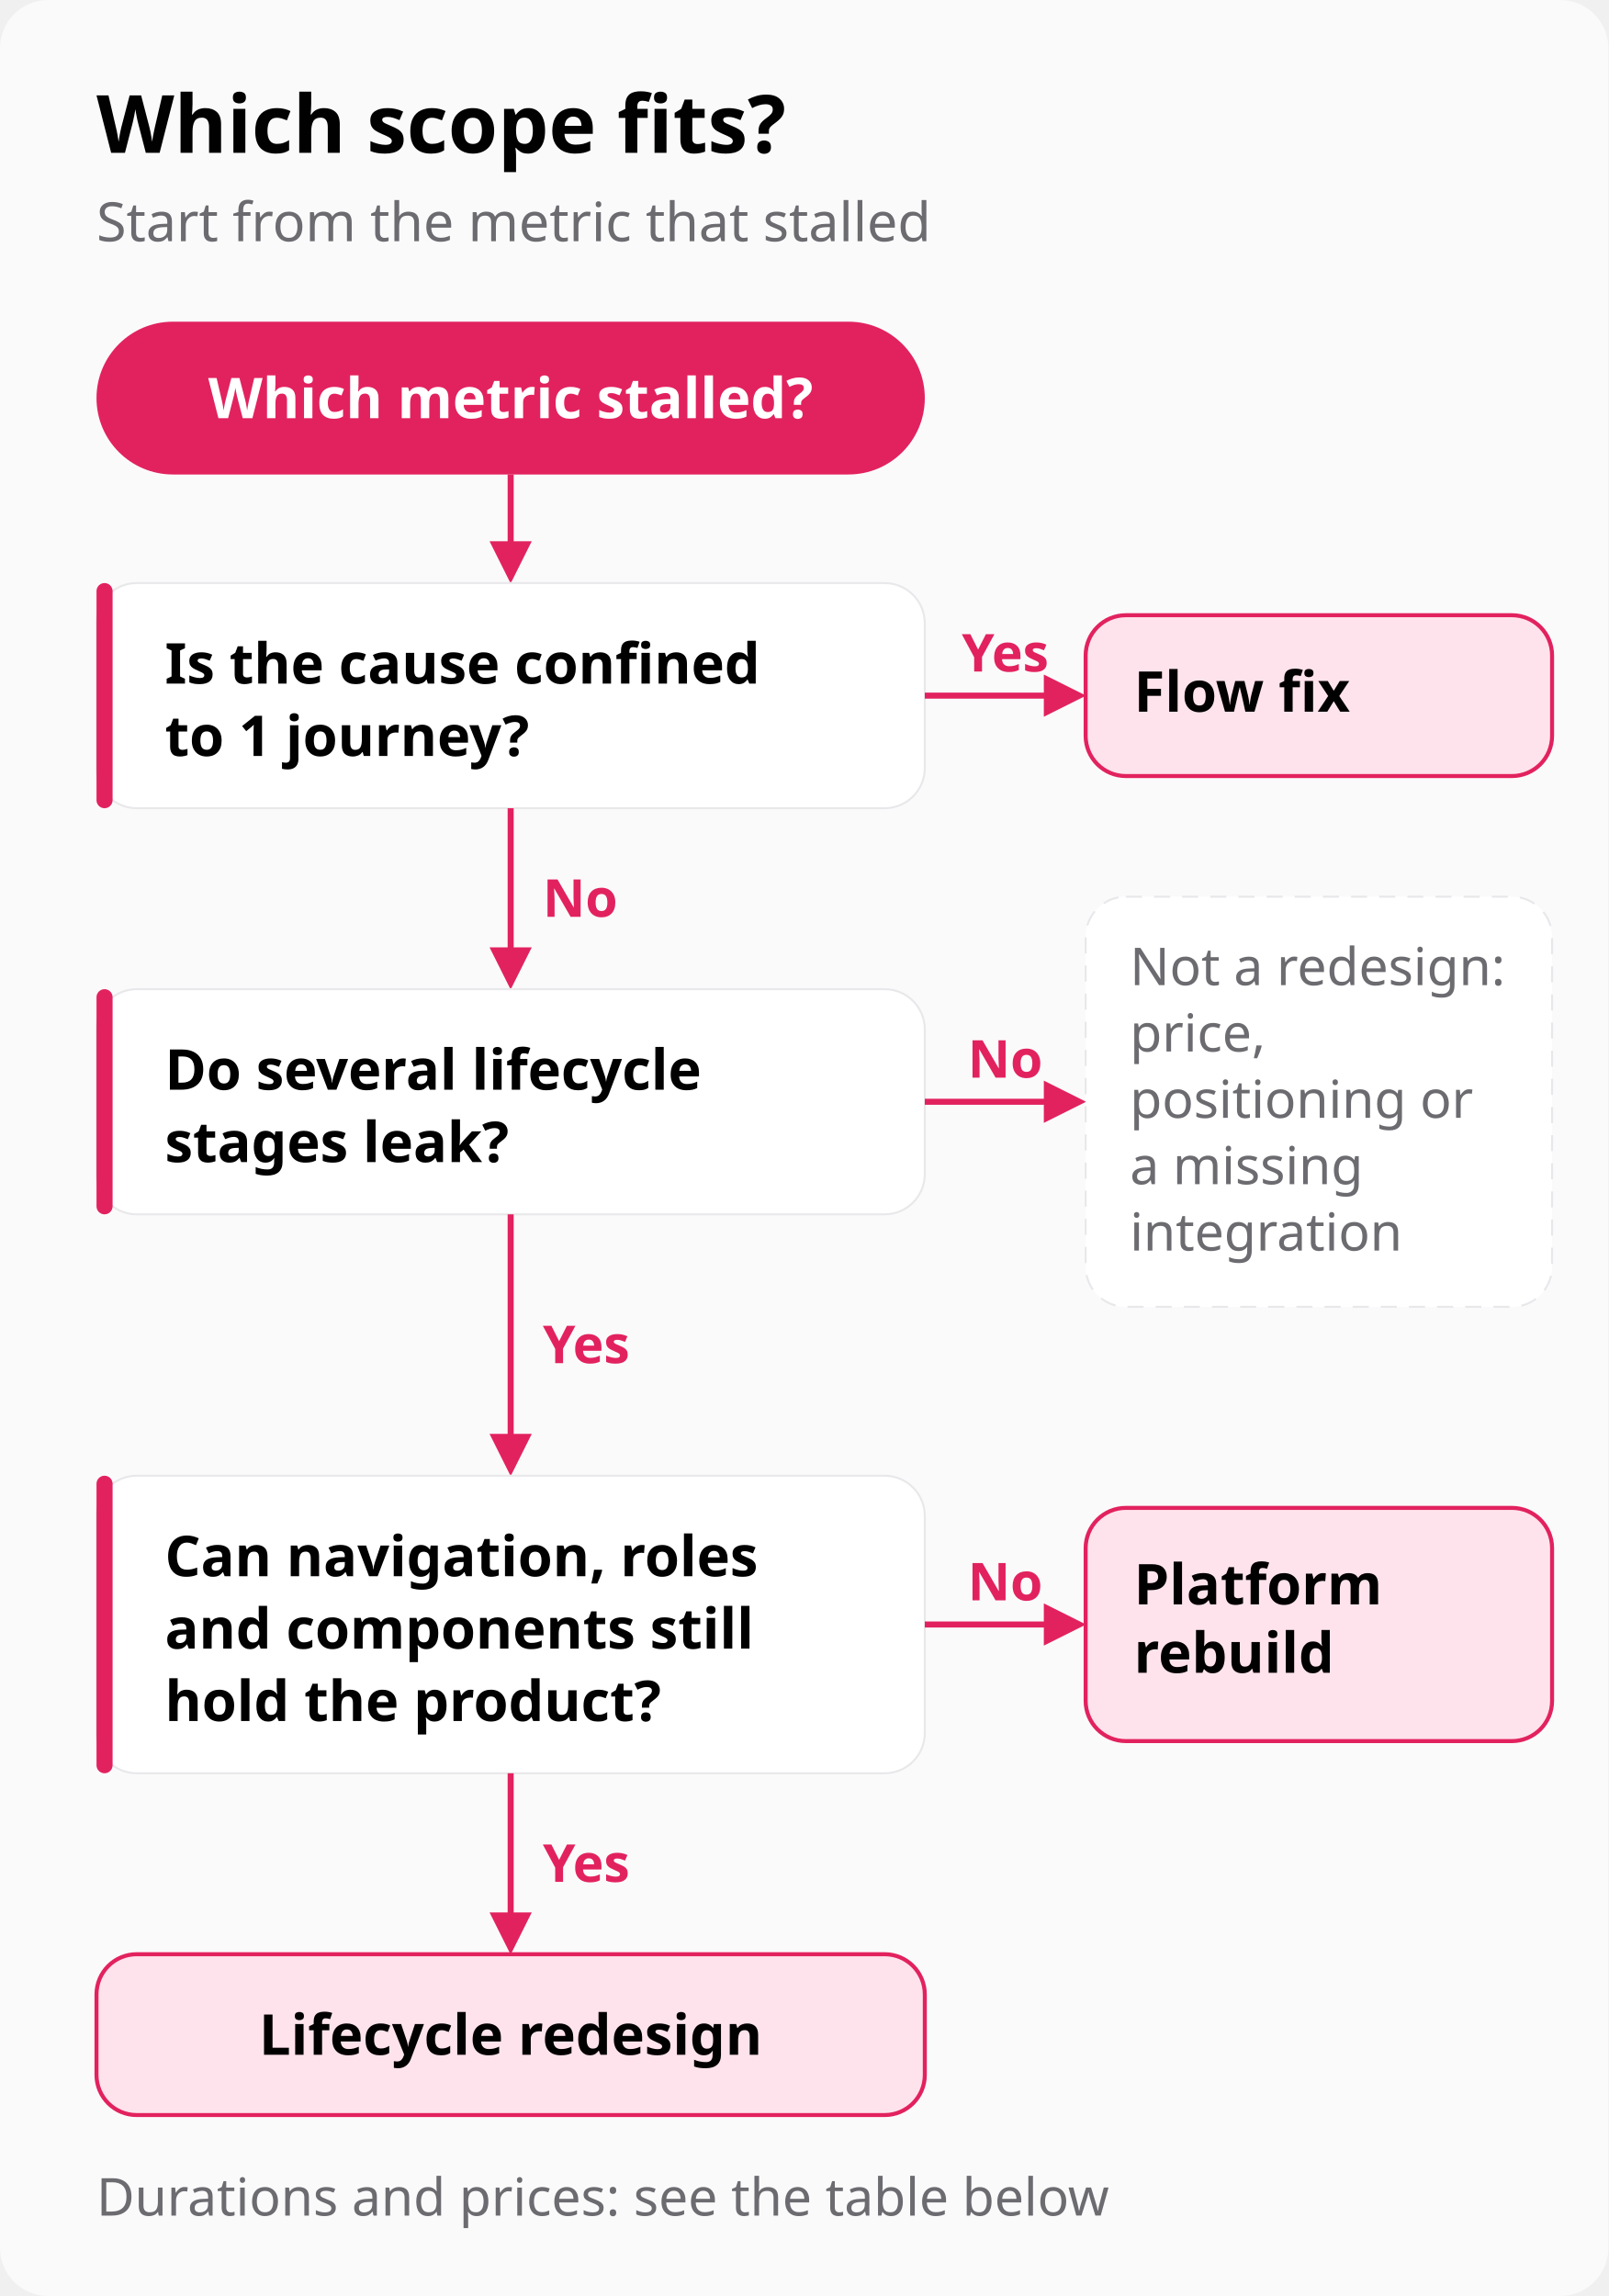
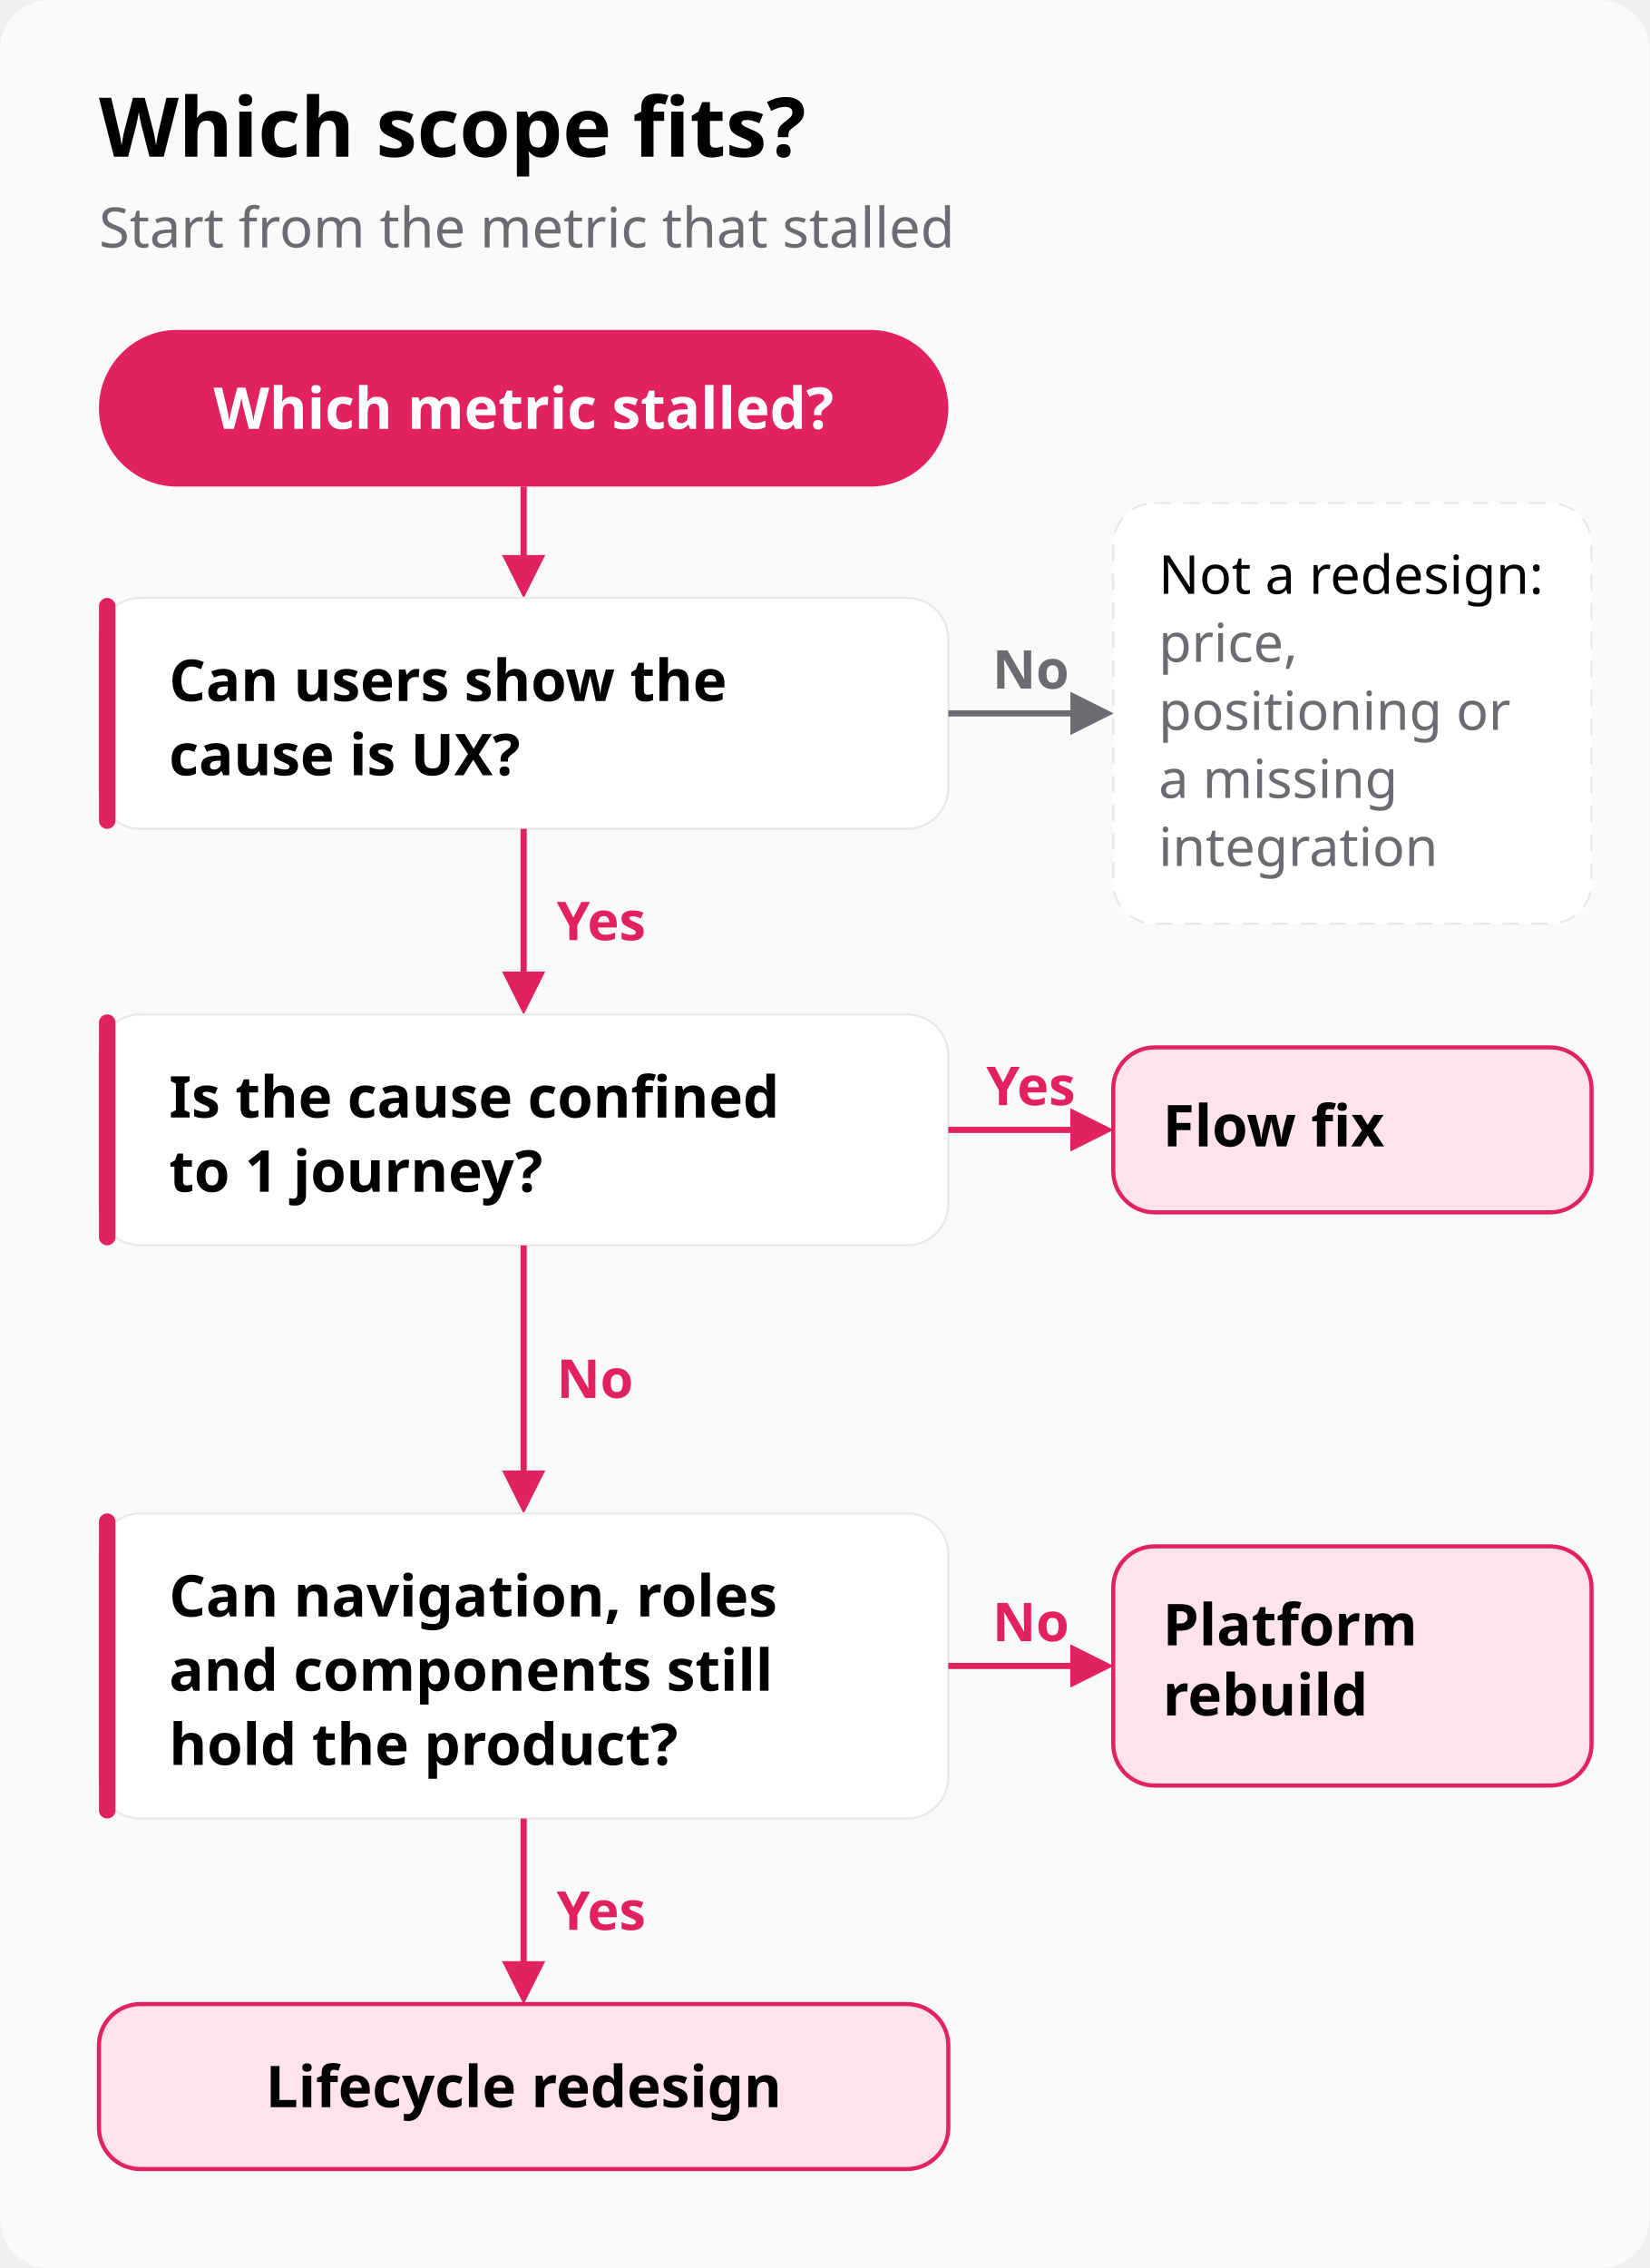
- <svg xmlns="http://www.w3.org/2000/svg" viewBox="0 0 800 1142" width="800" height="1142" font-family="Manrope, system-ui, sans-serif">
-   <rect width="800" height="1142" rx="24" fill="#FBFAFB" />
+ <svg xmlns="http://www.w3.org/2000/svg" viewBox="0 0 800 1100" width="800" height="1100" font-family="Manrope, system-ui, sans-serif">
+   <rect width="800" height="1100" rx="24" fill="#FBFAFB" />
  <defs>
    <marker id="ah" viewBox="0 0 10 10" refX="8" refY="5" markerWidth="7" markerHeight="7" orient="auto-start-reverse">
      <path d="M0 0 L10 5 L0 10 z" fill="#E2225F" />
    </marker>
    <marker id="am" viewBox="0 0 10 10" refX="8" refY="5" markerWidth="7" markerHeight="7" orient="auto-start-reverse">
      <path d="M0 0 L10 5 L0 10 z" fill="#6B6B70" />
    </marker>
  </defs>
-   <text x="48" y="76" font-size="40" font-weight="800" fill="#020101" text-anchor="start">Which scope fits?</text>
-   <text x="48" y="120" font-size="27" font-weight="400" fill="#6B6B70" text-anchor="start">Start from the metric that stalled</text>
+   <text x="48" y="76" font-size="40" font-weight="800" fill="#020101">Which scope fits?</text>
+   <text x="48" y="120" font-size="27" fill="#6B6B70">Start from the metric that stalled</text>
  <rect x="48" y="160" width="412" height="76" rx="38" fill="#E2225F" />
  <text x="254" y="208" font-size="28" font-weight="800" fill="#FFFFFF" text-anchor="middle">Which metric stalled?</text>
  <line x1="254" y1="236" x2="254" y2="286" stroke="#E2225F" stroke-width="3" marker-end="url(#ah)" />
  <rect x="48" y="290" width="412" height="112" rx="20" fill="#FFFFFF" stroke="#E8E8EB" />
  <rect x="48" y="290" width="8" height="112" rx="4" fill="#E2225F" />
-   <text x="82" y="340" font-size="28" font-weight="700" fill="#020101" text-anchor="start">Is the cause confined</text>
-   <text x="82" y="376" font-size="28" font-weight="700" fill="#020101" text-anchor="start">to 1 journey?</text>
-   <line x1="460" y1="346.0" x2="536" y2="346.0" stroke="#E2225F" stroke-width="3" marker-end="url(#ah)" />
-   <text x="500.0" y="334.0" font-size="26" font-weight="800" fill="#E2225F" text-anchor="middle">Yes</text>
-   <rect x="540" y="306.0" width="232" height="80" rx="20" fill="#FFE3EC" stroke="#E2225F" stroke-width="2" />
-   <text x="564" y="354.0" font-size="28" font-weight="800" fill="#020101" text-anchor="start">Flow fix</text>
+   <text x="82" y="340" font-size="28" font-weight="700" fill="#020101">Can users show the</text>
+   <text x="82" y="376" font-size="28" font-weight="700" fill="#020101">cause is UX?</text>
+   <line x1="460" y1="346" x2="536" y2="346" stroke="#6B6B70" stroke-width="3" marker-end="url(#am)" />
+   <text x="500" y="334" font-size="26" font-weight="800" fill="#6B6B70" text-anchor="middle">No</text>
+   <rect x="540" y="244" width="232" height="204" rx="20" fill="#FFFFFF" stroke="#E8E8EB" stroke-dasharray="8 6" />
+   <text x="562" y="288" font-size="26" fill="#020101">Not a redesign:</text>
+   <text x="562" y="321" font-size="26" fill="#6B6B70">price,</text>
+   <text x="562" y="354" font-size="26" fill="#6B6B70">positioning or</text>
+   <text x="562" y="387" font-size="26" fill="#6B6B70">a missing</text>
+   <text x="562" y="420" font-size="26" fill="#6B6B70">integration</text>
  <line x1="254" y1="402" x2="254" y2="488" stroke="#E2225F" stroke-width="3" marker-end="url(#ah)" />
-   <text x="270" y="456.0" font-size="26" font-weight="800" fill="#E2225F" text-anchor="start">No</text>
+   <text x="270" y="456" font-size="26" font-weight="800" fill="#E2225F">Yes</text>
  <rect x="48" y="492" width="412" height="112" rx="20" fill="#FFFFFF" stroke="#E8E8EB" />
  <rect x="48" y="492" width="8" height="112" rx="4" fill="#E2225F" />
-   <text x="82" y="542" font-size="28" font-weight="700" fill="#020101" text-anchor="start">Do several lifecycle</text>
-   <text x="82" y="578" font-size="28" font-weight="700" fill="#020101" text-anchor="start">stages leak?</text>
-   <line x1="460" y1="548.0" x2="536" y2="548.0" stroke="#E2225F" stroke-width="3" marker-end="url(#ah)" />
-   <text x="500.0" y="536.0" font-size="26" font-weight="800" fill="#E2225F" text-anchor="middle">No</text>
-   <rect x="540" y="446.0" width="232" height="204" rx="20" fill="#FFFFFF" stroke="#E8E8EB" stroke-dasharray="8 6" />
-   <text x="562" y="490.0" font-size="26" font-weight="400" fill="#6B6B70" text-anchor="start">Not a redesign:</text>
-   <text x="562" y="523.0" font-size="26" font-weight="400" fill="#6B6B70" text-anchor="start">price,</text>
-   <text x="562" y="556.0" font-size="26" font-weight="400" fill="#6B6B70" text-anchor="start">positioning or</text>
-   <text x="562" y="589.0" font-size="26" font-weight="400" fill="#6B6B70" text-anchor="start">a missing</text>
-   <text x="562" y="622.0" font-size="26" font-weight="400" fill="#6B6B70" text-anchor="start">integration</text>
+   <text x="82" y="542" font-size="28" font-weight="700" fill="#020101">Is the cause confined</text>
+   <text x="82" y="578" font-size="28" font-weight="700" fill="#020101">to 1 journey?</text>
+   <line x1="460" y1="548" x2="536" y2="548" stroke="#E2225F" stroke-width="3" marker-end="url(#ah)" />
+   <text x="500" y="536" font-size="26" font-weight="800" fill="#E2225F" text-anchor="middle">Yes</text>
+   <rect x="540" y="508" width="232" height="80" rx="20" fill="#FFE3EC" stroke="#E2225F" stroke-width="2" />
+   <text x="564" y="556" font-size="28" font-weight="800" fill="#020101">Flow fix</text>
  <line x1="254" y1="604" x2="254" y2="730" stroke="#E2225F" stroke-width="3" marker-end="url(#ah)" />
-   <text x="270" y="678.0" font-size="26" font-weight="800" fill="#E2225F" text-anchor="start">Yes</text>
+   <text x="270" y="678" font-size="26" font-weight="800" fill="#E2225F">No</text>
  <rect x="48" y="734" width="412" height="148" rx="20" fill="#FFFFFF" stroke="#E8E8EB" />
  <rect x="48" y="734" width="8" height="148" rx="4" fill="#E2225F" />
-   <text x="82" y="784" font-size="28" font-weight="700" fill="#020101" text-anchor="start">Can navigation, roles</text>
-   <text x="82" y="820" font-size="28" font-weight="700" fill="#020101" text-anchor="start">and components still</text>
-   <text x="82" y="856" font-size="28" font-weight="700" fill="#020101" text-anchor="start">hold the product?</text>
-   <line x1="460" y1="808.0" x2="536" y2="808.0" stroke="#E2225F" stroke-width="3" marker-end="url(#ah)" />
-   <text x="500.0" y="796.0" font-size="26" font-weight="800" fill="#E2225F" text-anchor="middle">No</text>
-   <rect x="540" y="750.0" width="232" height="116" rx="20" fill="#FFE3EC" stroke="#E2225F" stroke-width="2" />
-   <text x="564" y="798.0" font-size="28" font-weight="800" fill="#020101" text-anchor="start">Platform</text>
-   <text x="564" y="832.0" font-size="28" font-weight="800" fill="#020101" text-anchor="start">rebuild</text>
+   <text x="82" y="784" font-size="28" font-weight="700" fill="#020101">Can navigation, roles</text>
+   <text x="82" y="820" font-size="28" font-weight="700" fill="#020101">and components still</text>
+   <text x="82" y="856" font-size="28" font-weight="700" fill="#020101">hold the product?</text>
+   <line x1="460" y1="808" x2="536" y2="808" stroke="#E2225F" stroke-width="3" marker-end="url(#ah)" />
+   <text x="500" y="796" font-size="26" font-weight="800" fill="#E2225F" text-anchor="middle">No</text>
+   <rect x="540" y="750" width="232" height="116" rx="20" fill="#FFE3EC" stroke="#E2225F" stroke-width="2" />
+   <text x="564" y="798" font-size="28" font-weight="800" fill="#020101">Platform</text>
+   <text x="564" y="832" font-size="28" font-weight="800" fill="#020101">rebuild</text>
  <line x1="254" y1="882" x2="254" y2="968" stroke="#E2225F" stroke-width="3" marker-end="url(#ah)" />
-   <text x="270" y="936.0" font-size="26" font-weight="800" fill="#E2225F" text-anchor="start">Yes</text>
+   <text x="270" y="936" font-size="26" font-weight="800" fill="#E2225F">Yes</text>
  <rect x="48" y="972" width="412" height="80" rx="20" fill="#FFE3EC" stroke="#E2225F" stroke-width="2" />
  <text x="254" y="1022" font-size="28" font-weight="800" fill="#020101" text-anchor="middle">Lifecycle redesign</text>
-   <text x="48" y="1102" font-size="26" font-weight="400" fill="#6B6B70" text-anchor="start">Durations and prices: see the table below</text>
</svg>
